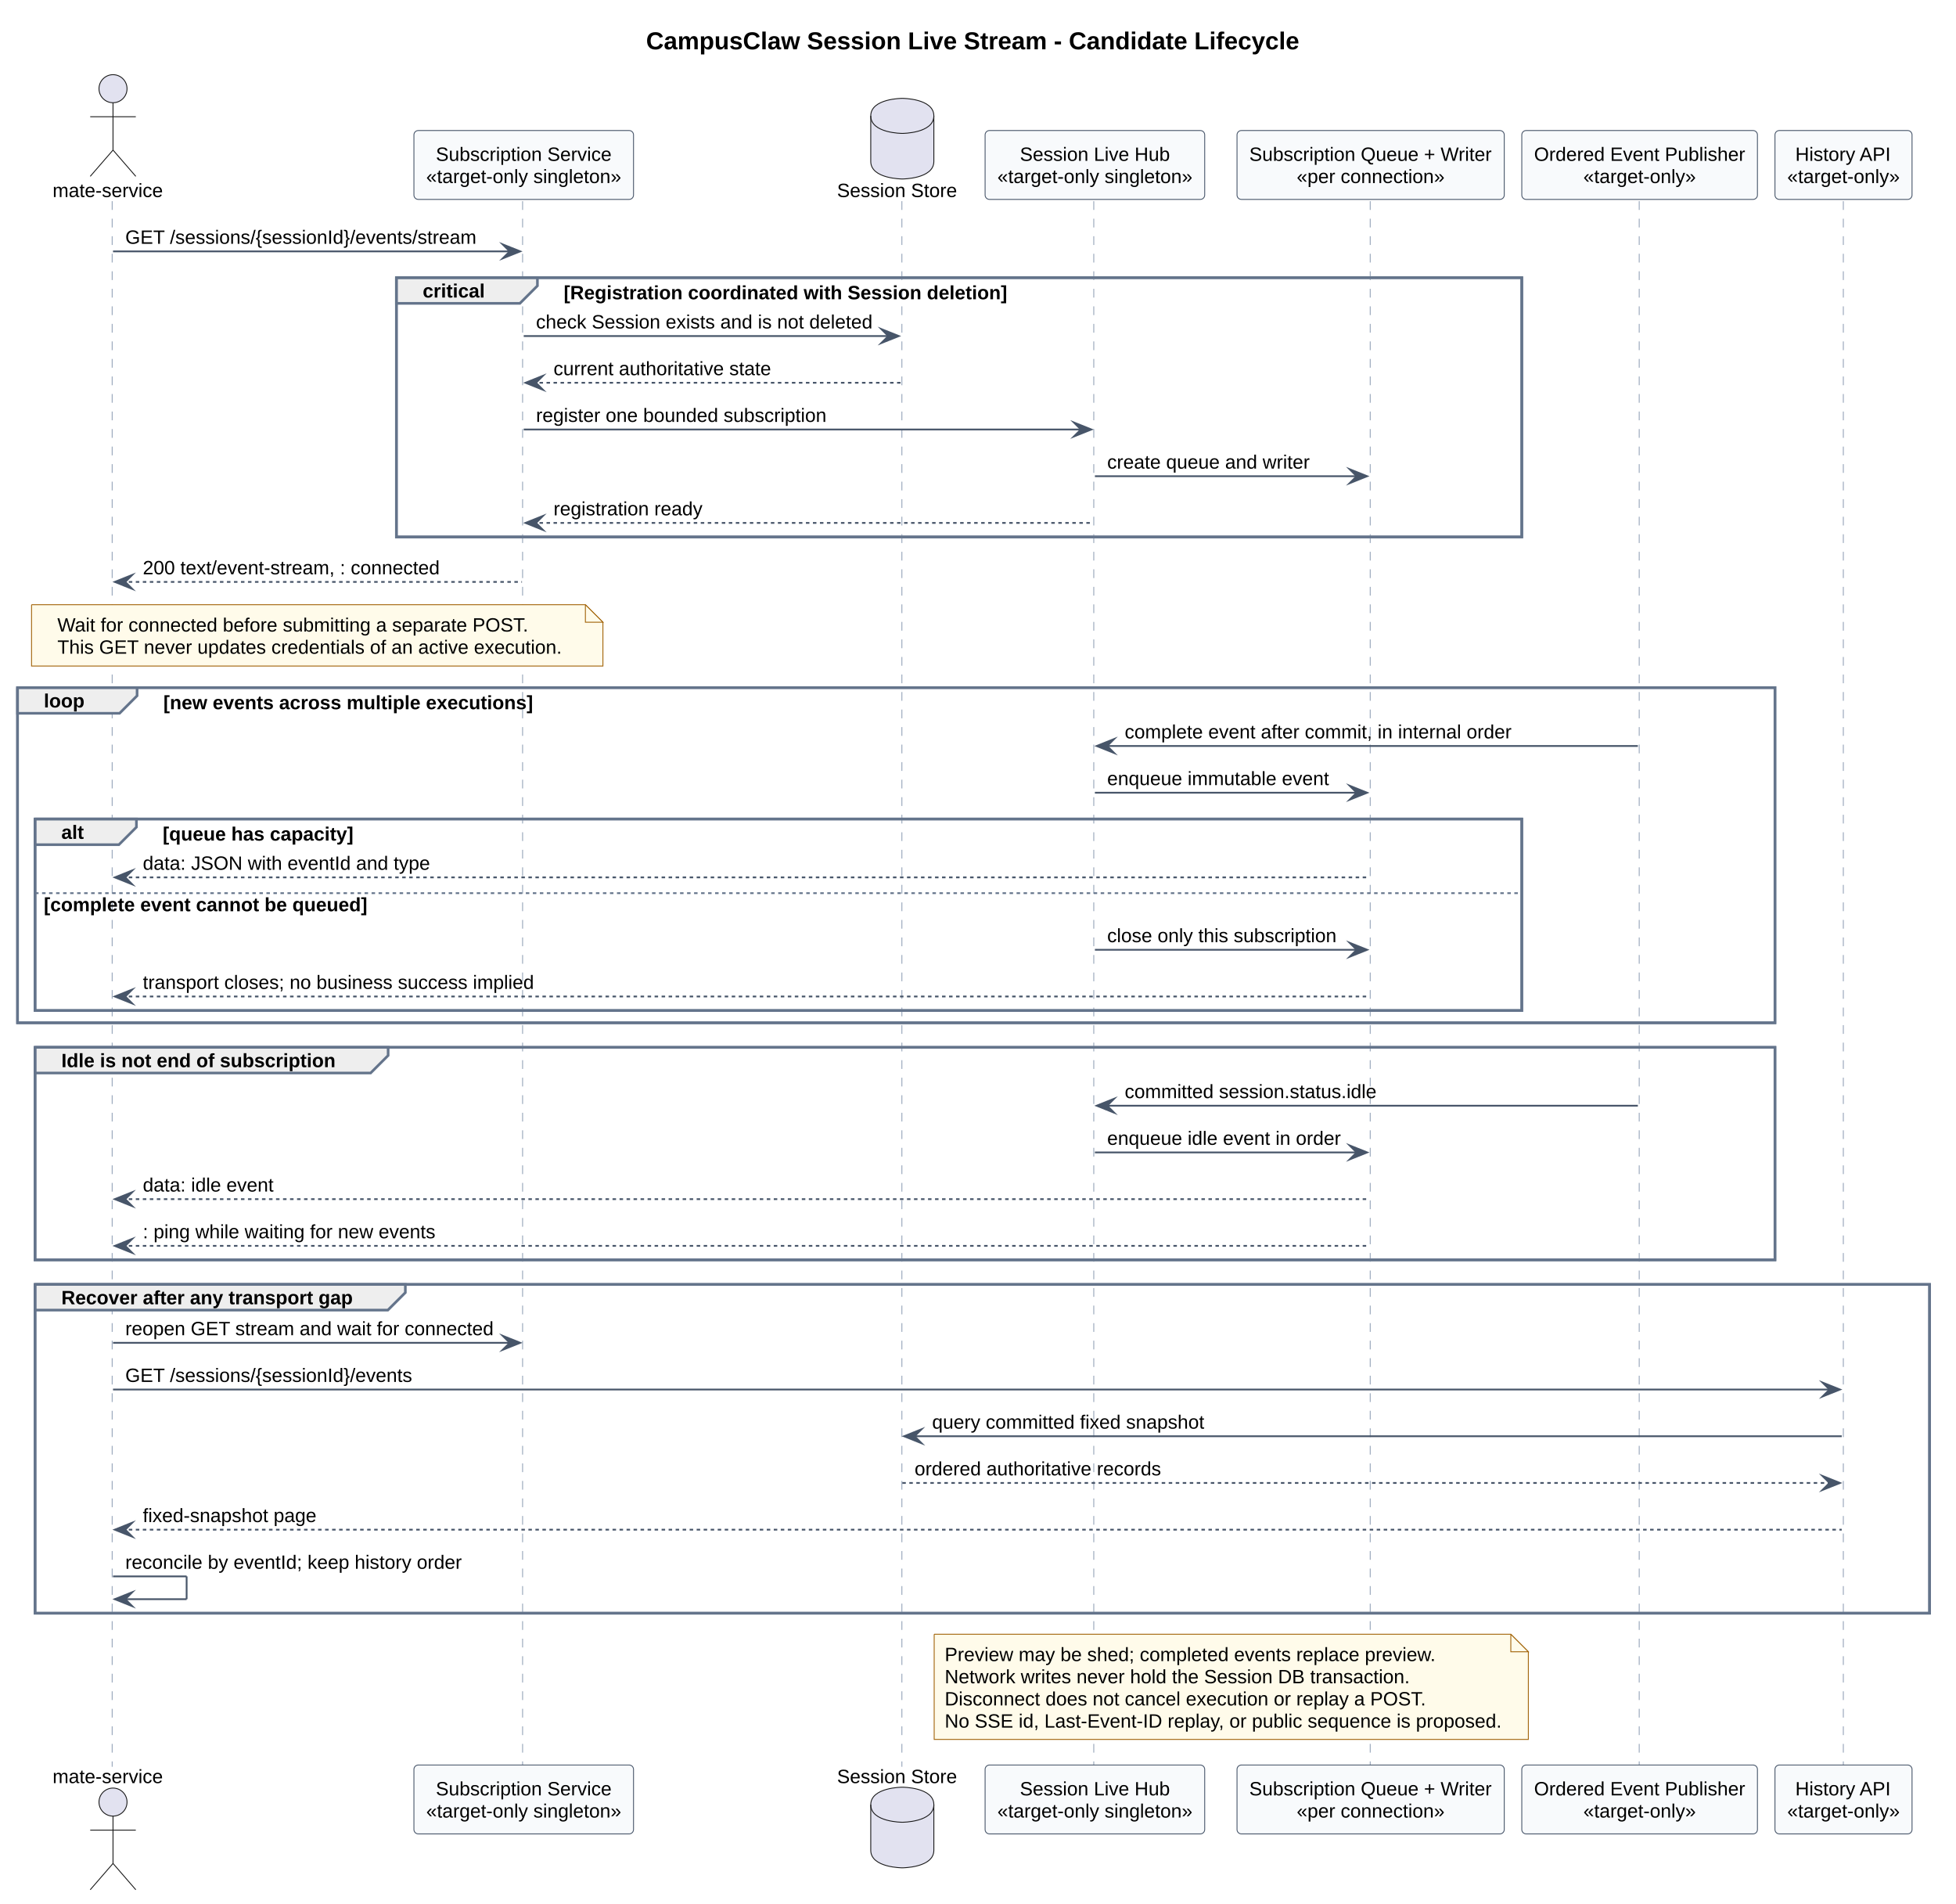
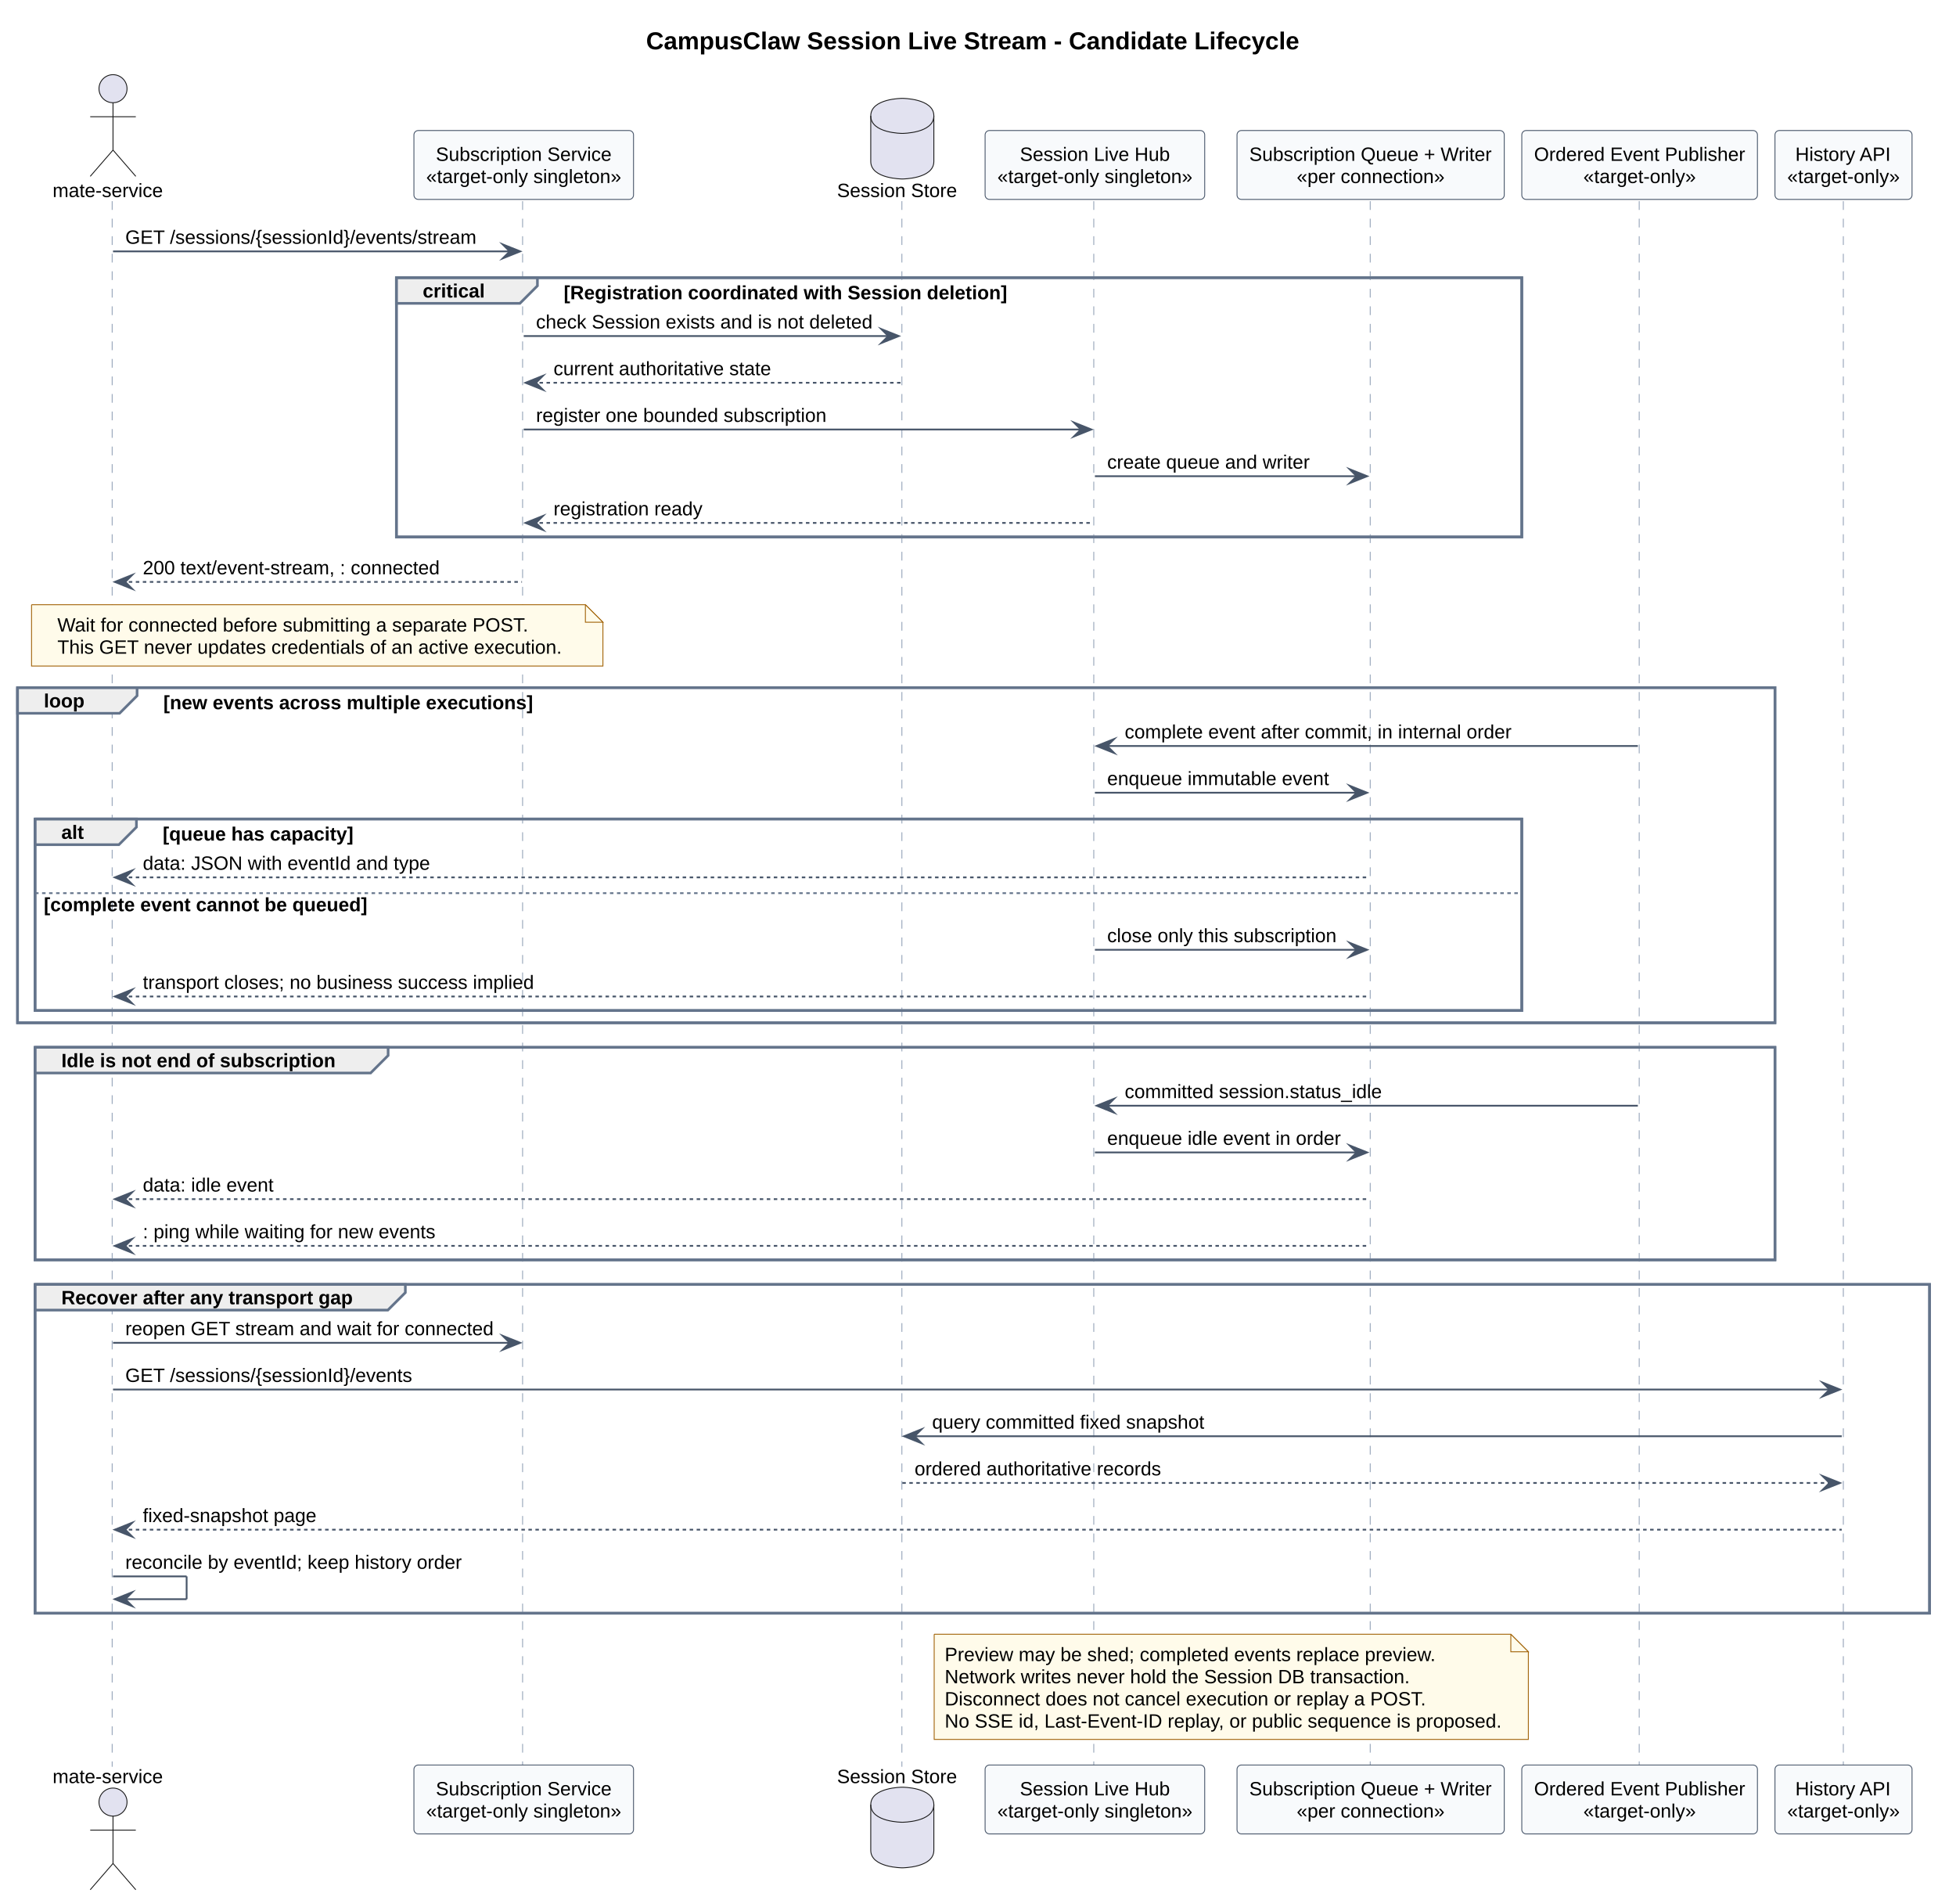
<svg xmlns="http://www.w3.org/2000/svg" contentStyleType="text/css" data-diagram-type="SEQUENCE" height="1086px" preserveAspectRatio="none" style="width:1116px;height:1086px;background:#FFFFFF;" version="1.1" viewBox="0 0 1116 1086" width="1116px" zoomAndPan="magnify">
  <defs />
  <g>
    <g class="title" data-source-line="283">
      <text fill="#000000" font-family="Arial" font-size="14" font-weight="700" lengthAdjust="spacing" textLength="372.682" x="368.618" y="28.132">CampusClaw Session Live Stream - Candidate Lifecycle</text>
    </g>
    <rect fill="none" height="147.894" style="stroke:#64748B;stroke-width:1.5;" width="642.096" x="226.165" y="158.397" />
    <rect fill="none" height="191.191" style="stroke:#64748B;stroke-width:1.5;" width="1002.713" x="10" y="392.237" />
    <rect fill="none" height="109.245" style="stroke:#64748B;stroke-width:1.5;" width="848.26" x="20" y="467.184" />
    <rect fill="none" height="121.245" style="stroke:#64748B;stroke-width:1.5;" width="992.713" x="20" y="597.428" />
    <rect fill="none" height="187.542" style="stroke:#64748B;stroke-width:1.5;" width="1080.919" x="20" y="732.673" />
-     <g class="participant-lifeline" data-entity-uid="part1" data-qualified-name="Client" data-source-line="314" id="part1-lifeline">
+     <g class="participant-lifeline" data-entity-uid="part1" data-qualified-name="Client" data-source-line="316" id="part1-lifeline">
      <g>
        <rect fill="#000000" fill-opacity="0" height="893.063" width="8" x="60.48" y="114.748" />
        <line style="stroke:#94A3B8;stroke-width:0.5;stroke-dasharray:5,5;" x1="64" x2="64" y1="114.748" y2="1007.811" />
      </g>
    </g>
-     <g class="participant-lifeline" data-entity-uid="part2" data-qualified-name="Service" data-source-line="315" id="part2-lifeline">
+     <g class="participant-lifeline" data-entity-uid="part2" data-qualified-name="Service" data-source-line="317" id="part2-lifeline">
      <g>
        <rect fill="#000000" fill-opacity="0" height="893.063" width="8" x="294.812" y="114.748" />
        <line style="stroke:#94A3B8;stroke-width:0.5;stroke-dasharray:5,5;" x1="298.165" x2="298.165" y1="114.748" y2="1007.811" />
      </g>
    </g>
-     <g class="participant-lifeline" data-entity-uid="part3" data-qualified-name="Store" data-source-line="316" id="part3-lifeline">
+     <g class="participant-lifeline" data-entity-uid="part3" data-qualified-name="Store" data-source-line="318" id="part3-lifeline">
      <g>
        <rect fill="#000000" fill-opacity="0" height="893.063" width="8" x="510.812" y="114.748" />
        <line style="stroke:#94A3B8;stroke-width:0.5;stroke-dasharray:5,5;" x1="514.572" x2="514.572" y1="114.748" y2="1007.811" />
      </g>
    </g>
-     <g class="participant-lifeline" data-entity-uid="part4" data-qualified-name="Hub" data-source-line="317" id="part4-lifeline">
+     <g class="participant-lifeline" data-entity-uid="part4" data-qualified-name="Hub" data-source-line="319" id="part4-lifeline">
      <g>
        <rect fill="#000000" fill-opacity="0" height="893.063" width="8" x="620.7" y="114.748" />
        <line style="stroke:#94A3B8;stroke-width:0.5;stroke-dasharray:5,5;" x1="624.053" x2="624.053" y1="114.748" y2="1007.811" />
      </g>
    </g>
-     <g class="participant-lifeline" data-entity-uid="part5" data-qualified-name="Connection" data-source-line="318" id="part5-lifeline">
+     <g class="participant-lifeline" data-entity-uid="part5" data-qualified-name="Connection" data-source-line="320" id="part5-lifeline">
      <g>
        <rect fill="#000000" fill-opacity="0" height="893.063" width="8" x="778.022" y="114.748" />
        <line style="stroke:#94A3B8;stroke-width:0.5;stroke-dasharray:5,5;" x1="781.783" x2="781.783" y1="114.748" y2="1007.811" />
      </g>
    </g>
-     <g class="participant-lifeline" data-entity-uid="part6" data-qualified-name="Publisher" data-source-line="319" id="part6-lifeline">
+     <g class="participant-lifeline" data-entity-uid="part6" data-qualified-name="Publisher" data-source-line="321" id="part6-lifeline">
      <g>
        <rect fill="#000000" fill-opacity="0" height="893.063" width="8" x="931.487" y="114.748" />
        <line style="stroke:#94A3B8;stroke-width:0.5;stroke-dasharray:5,5;" x1="935.26" x2="935.26" y1="114.748" y2="1007.811" />
      </g>
    </g>
-     <g class="participant-lifeline" data-entity-uid="part7" data-qualified-name="History" data-source-line="320" id="part7-lifeline">
+     <g class="participant-lifeline" data-entity-uid="part7" data-qualified-name="History" data-source-line="322" id="part7-lifeline">
      <g>
        <rect fill="#000000" fill-opacity="0" height="893.063" width="8" x="1047.816" y="114.748" />
        <line style="stroke:#94A3B8;stroke-width:0.5;stroke-dasharray:5,5;" x1="1051.713" x2="1051.713" y1="114.748" y2="1007.811" />
      </g>
    </g>
-     <g class="participant participant-head" data-entity-uid="part1" data-qualified-name="Client" data-source-line="314" id="part1-head">
+     <g class="participant participant-head" data-entity-uid="part1" data-qualified-name="Client" data-source-line="316" id="part1-head">
      <text fill="#000000" font-family="Arial" font-size="11" lengthAdjust="spacing" textLength="62.96" x="30" y="112.416">mate-service</text>
      <ellipse cx="64.48" cy="50.599" fill="#E2E2F0" rx="8" ry="8" style="stroke:#181818;stroke-width:0.5;" />
      <path d="M64.48,58.599 L64.48,85.599 M51.48,66.599 L77.48,66.599 M64.48,85.599 L51.48,100.599 M64.48,85.599 L77.48,100.599" fill="none" style="stroke:#181818;stroke-width:0.5;" />
    </g>
-     <g class="participant participant-tail" data-entity-uid="part1" data-qualified-name="Client" data-source-line="314" id="part1-tail">
+     <g class="participant participant-tail" data-entity-uid="part1" data-qualified-name="Client" data-source-line="316" id="part1-tail">
      <text fill="#000000" font-family="Arial" font-size="11" lengthAdjust="spacing" textLength="62.96" x="30" y="1017.129">mate-service</text>
      <ellipse cx="64.48" cy="1027.96" fill="#E2E2F0" rx="8" ry="8" style="stroke:#181818;stroke-width:0.5;" />
      <path d="M64.48,1035.96 L64.48,1062.96 M51.48,1043.96 L77.48,1043.96 M64.48,1062.96 L51.48,1077.96 M64.48,1062.96 L77.48,1077.96" fill="none" style="stroke:#181818;stroke-width:0.5;" />
    </g>
-     <g class="participant participant-head" data-entity-uid="part2" data-qualified-name="Service" data-source-line="315" id="part2-head">
+     <g class="participant participant-head" data-entity-uid="part2" data-qualified-name="Service" data-source-line="317" id="part2-head">
      <rect fill="#F8FAFC" height="39.298" rx="2.5" ry="2.5" style="stroke:#475569;stroke-width:0.5;" width="125.294" x="236.165" y="74.45" />
      <text fill="#000000" font-family="Arial" font-size="11" lengthAdjust="spacing" textLength="100.268" x="248.678" y="91.768">Subscription Service</text>
      <text fill="#000000" font-family="Arial" font-size="11" lengthAdjust="spacing" textLength="111.294" x="243.165" y="104.416">«target-only singleton»</text>
    </g>
-     <g class="participant participant-tail" data-entity-uid="part2" data-qualified-name="Service" data-source-line="315" id="part2-tail">
+     <g class="participant participant-tail" data-entity-uid="part2" data-qualified-name="Service" data-source-line="317" id="part2-tail">
      <rect fill="#F8FAFC" height="39.298" rx="2.5" ry="2.5" style="stroke:#475569;stroke-width:0.5;" width="125.294" x="236.165" y="1006.811" />
      <text fill="#000000" font-family="Arial" font-size="11" lengthAdjust="spacing" textLength="100.268" x="248.678" y="1024.129">Subscription Service</text>
      <text fill="#000000" font-family="Arial" font-size="11" lengthAdjust="spacing" textLength="111.294" x="243.165" y="1036.778">«target-only singleton»</text>
    </g>
-     <g class="participant participant-head" data-entity-uid="part3" data-qualified-name="Store" data-source-line="316" id="part3-head">
+     <g class="participant participant-head" data-entity-uid="part3" data-qualified-name="Store" data-source-line="318" id="part3-head">
      <text fill="#000000" font-family="Arial" font-size="11" lengthAdjust="spacing" textLength="68.481" x="477.572" y="112.416">Session Store</text>
      <path d="M496.812,66.099 C496.812,56.099 514.812,56.099 514.812,56.099 C514.812,56.099 532.812,56.099 532.812,66.099 L532.812,92.099 C532.812,102.099 514.812,102.099 514.812,102.099 C514.812,102.099 496.812,102.099 496.812,92.099 L496.812,66.099" fill="#E2E2F0" style="stroke:#181818;stroke-width:0.5;" />
      <path d="M496.812,66.099 C496.812,76.099 514.812,76.099 514.812,76.099 C514.812,76.099 532.812,76.099 532.812,66.099" fill="none" style="stroke:#181818;stroke-width:0.5;" />
    </g>
-     <g class="participant participant-tail" data-entity-uid="part3" data-qualified-name="Store" data-source-line="316" id="part3-tail">
+     <g class="participant participant-tail" data-entity-uid="part3" data-qualified-name="Store" data-source-line="318" id="part3-tail">
      <text fill="#000000" font-family="Arial" font-size="11" lengthAdjust="spacing" textLength="68.481" x="477.572" y="1017.129">Session Store</text>
      <path d="M496.812,1029.46 C496.812,1019.46 514.812,1019.46 514.812,1019.46 C514.812,1019.46 532.812,1019.46 532.812,1029.46 L532.812,1055.46 C532.812,1065.46 514.812,1065.46 514.812,1065.46 C514.812,1065.46 496.812,1065.46 496.812,1055.46 L496.812,1029.46" fill="#E2E2F0" style="stroke:#181818;stroke-width:0.5;" />
      <path d="M496.812,1029.46 C496.812,1039.46 514.812,1039.46 514.812,1039.46 C514.812,1039.46 532.812,1039.46 532.812,1029.46" fill="none" style="stroke:#181818;stroke-width:0.5;" />
    </g>
-     <g class="participant participant-head" data-entity-uid="part4" data-qualified-name="Hub" data-source-line="317" id="part4-head">
+     <g class="participant participant-head" data-entity-uid="part4" data-qualified-name="Hub" data-source-line="319" id="part4-head">
      <rect fill="#F8FAFC" height="39.298" rx="2.5" ry="2.5" style="stroke:#475569;stroke-width:0.5;" width="125.294" x="562.053" y="74.45" />
      <text fill="#000000" font-family="Arial" font-size="11" lengthAdjust="spacing" textLength="85.605" x="581.898" y="91.768">Session Live Hub</text>
      <text fill="#000000" font-family="Arial" font-size="11" lengthAdjust="spacing" textLength="111.294" x="569.053" y="104.416">«target-only singleton»</text>
    </g>
-     <g class="participant participant-tail" data-entity-uid="part4" data-qualified-name="Hub" data-source-line="317" id="part4-tail">
+     <g class="participant participant-tail" data-entity-uid="part4" data-qualified-name="Hub" data-source-line="319" id="part4-tail">
      <rect fill="#F8FAFC" height="39.298" rx="2.5" ry="2.5" style="stroke:#475569;stroke-width:0.5;" width="125.294" x="562.053" y="1006.811" />
      <text fill="#000000" font-family="Arial" font-size="11" lengthAdjust="spacing" textLength="85.605" x="581.898" y="1024.129">Session Live Hub</text>
      <text fill="#000000" font-family="Arial" font-size="11" lengthAdjust="spacing" textLength="111.294" x="569.053" y="1036.778">«target-only singleton»</text>
    </g>
-     <g class="participant participant-head" data-entity-uid="part5" data-qualified-name="Connection" data-source-line="318" id="part5-head">
+     <g class="participant participant-head" data-entity-uid="part5" data-qualified-name="Connection" data-source-line="320" id="part5-head">
      <rect fill="#F8FAFC" height="39.298" rx="2.5" ry="2.5" style="stroke:#475569;stroke-width:0.5;" width="152.477" x="705.783" y="74.45" />
      <text fill="#000000" font-family="Arial" font-size="11" lengthAdjust="spacing" textLength="138.477" x="712.783" y="91.768">Subscription Queue + Writer</text>
      <text fill="#000000" font-family="Arial" font-size="11" lengthAdjust="spacing" textLength="84.396" x="739.824" y="104.416">«per connection»</text>
    </g>
-     <g class="participant participant-tail" data-entity-uid="part5" data-qualified-name="Connection" data-source-line="318" id="part5-tail">
+     <g class="participant participant-tail" data-entity-uid="part5" data-qualified-name="Connection" data-source-line="320" id="part5-tail">
      <rect fill="#F8FAFC" height="39.298" rx="2.5" ry="2.5" style="stroke:#475569;stroke-width:0.5;" width="152.477" x="705.783" y="1006.811" />
      <text fill="#000000" font-family="Arial" font-size="11" lengthAdjust="spacing" textLength="138.477" x="712.783" y="1024.129">Subscription Queue + Writer</text>
      <text fill="#000000" font-family="Arial" font-size="11" lengthAdjust="spacing" textLength="84.396" x="739.824" y="1036.778">«per connection»</text>
    </g>
-     <g class="participant participant-head" data-entity-uid="part6" data-qualified-name="Publisher" data-source-line="319" id="part6-head">
+     <g class="participant participant-head" data-entity-uid="part6" data-qualified-name="Publisher" data-source-line="321" id="part6-head">
      <rect fill="#F8FAFC" height="39.298" rx="2.5" ry="2.5" style="stroke:#475569;stroke-width:0.5;" width="134.452" x="868.26" y="74.45" />
      <text fill="#000000" font-family="Arial" font-size="11" lengthAdjust="spacing" textLength="120.452" x="875.26" y="91.768">Ordered Event Publisher</text>
      <text fill="#000000" font-family="Arial" font-size="11" lengthAdjust="spacing" textLength="64.206" x="903.384" y="104.416">«target-only»</text>
    </g>
-     <g class="participant participant-tail" data-entity-uid="part6" data-qualified-name="Publisher" data-source-line="319" id="part6-tail">
+     <g class="participant participant-tail" data-entity-uid="part6" data-qualified-name="Publisher" data-source-line="321" id="part6-tail">
      <rect fill="#F8FAFC" height="39.298" rx="2.5" ry="2.5" style="stroke:#475569;stroke-width:0.5;" width="134.452" x="868.26" y="1006.811" />
      <text fill="#000000" font-family="Arial" font-size="11" lengthAdjust="spacing" textLength="120.452" x="875.26" y="1024.129">Ordered Event Publisher</text>
      <text fill="#000000" font-family="Arial" font-size="11" lengthAdjust="spacing" textLength="64.206" x="903.384" y="1036.778">«target-only»</text>
    </g>
-     <g class="participant participant-head" data-entity-uid="part7" data-qualified-name="History" data-source-line="320" id="part7-head">
+     <g class="participant participant-head" data-entity-uid="part7" data-qualified-name="History" data-source-line="322" id="part7-head">
      <rect fill="#F8FAFC" height="39.298" rx="2.5" ry="2.5" style="stroke:#475569;stroke-width:0.5;" width="78.206" x="1012.713" y="74.45" />
      <text fill="#000000" font-family="Arial" font-size="11" lengthAdjust="spacing" textLength="55.011" x="1024.31" y="91.768">History API</text>
      <text fill="#000000" font-family="Arial" font-size="11" lengthAdjust="spacing" textLength="64.206" x="1019.713" y="104.416">«target-only»</text>
    </g>
-     <g class="participant participant-tail" data-entity-uid="part7" data-qualified-name="History" data-source-line="320" id="part7-tail">
+     <g class="participant participant-tail" data-entity-uid="part7" data-qualified-name="History" data-source-line="322" id="part7-tail">
      <rect fill="#F8FAFC" height="39.298" rx="2.5" ry="2.5" style="stroke:#475569;stroke-width:0.5;" width="78.206" x="1012.713" y="1006.811" />
      <text fill="#000000" font-family="Arial" font-size="11" lengthAdjust="spacing" textLength="55.011" x="1024.31" y="1024.129">History API</text>
      <text fill="#000000" font-family="Arial" font-size="11" lengthAdjust="spacing" textLength="64.206" x="1019.713" y="1036.778">«target-only»</text>
    </g>
-     <g class="message" data-entity-1="part1" data-entity-2="part2" data-source-line="322" id="msg1">
+     <g class="message" data-entity-1="part1" data-entity-2="part2" data-source-line="324" id="msg1">
      <polygon fill="#475569" points="286.812,139.397,296.812,143.397,286.812,147.397,290.812,143.397" style="stroke:#475569;stroke-width:1;stroke-linejoin:miter;stroke-miterlimit:10;" />
      <line style="stroke:#475569;stroke-width:1;" x1="64.48" x2="292.812" y1="143.397" y2="143.397" />
      <text fill="#000000" font-family="Arial" font-size="11" lengthAdjust="spacing" textLength="200.535" x="71.48" y="139.065">GET /sessions/{sessionId}/events/stream</text>
    </g>
    <path d="M226.165,158.397 L306.63,158.397 L306.63,163.045 L296.63,173.045 L226.165,173.045 L226.165,158.397" fill="#EEEEEE" style="stroke:#64748B;stroke-width:1.5;" />
    <rect fill="none" height="147.894" style="stroke:#64748B;stroke-width:1.5;" width="642.096" x="226.165" y="158.397" />
    <text fill="#000000" font-family="Arial" font-size="11" font-weight="700" lengthAdjust="spacing" textLength="35.465" x="241.165" y="169.714">critical</text>
    <text fill="#000000" font-family="Arial" font-size="11" font-weight="700" lengthAdjust="spacing" textLength="253.022" x="321.63" y="170.714">[Registration coordinated with Session deletion]</text>
-     <g class="message" data-entity-1="part2" data-entity-2="part3" data-source-line="324" id="msg2">
+     <g class="message" data-entity-1="part2" data-entity-2="part3" data-source-line="326" id="msg2">
      <polygon fill="#475569" points="502.812,187.694,512.812,191.694,502.812,195.694,506.812,191.694" style="stroke:#475569;stroke-width:1;stroke-linejoin:miter;stroke-miterlimit:10;" />
      <line style="stroke:#475569;stroke-width:1;" x1="298.812" x2="508.812" y1="191.694" y2="191.694" />
      <text fill="#000000" font-family="Arial" font-size="11" lengthAdjust="spacing" textLength="192" x="305.812" y="187.363">check Session exists and is not deleted</text>
    </g>
-     <g class="message" data-entity-1="part3" data-entity-2="part2" data-source-line="325" id="msg3">
+     <g class="message" data-entity-1="part3" data-entity-2="part2" data-source-line="327" id="msg3">
      <polygon fill="#475569" points="309.812,214.343,299.812,218.343,309.812,222.343,305.812,218.343" style="stroke:#475569;stroke-width:1;stroke-linejoin:miter;stroke-miterlimit:10;" />
      <line style="stroke:#475569;stroke-width:1;stroke-dasharray:2,2;" x1="303.812" x2="513.812" y1="218.343" y2="218.343" />
      <text fill="#000000" font-family="Arial" font-size="11" lengthAdjust="spacing" textLength="124.121" x="315.812" y="214.012">current authoritative state</text>
    </g>
-     <g class="message" data-entity-1="part2" data-entity-2="part4" data-source-line="326" id="msg4">
+     <g class="message" data-entity-1="part2" data-entity-2="part4" data-source-line="328" id="msg4">
      <polygon fill="#475569" points="612.7,240.992,622.7,244.992,612.7,248.992,616.7,244.992" style="stroke:#475569;stroke-width:1;stroke-linejoin:miter;stroke-miterlimit:10;" />
      <line style="stroke:#475569;stroke-width:1;" x1="298.812" x2="618.7" y1="244.992" y2="244.992" />
      <text fill="#000000" font-family="Arial" font-size="11" lengthAdjust="spacing" textLength="165.72" x="305.812" y="240.661">register one bounded subscription</text>
    </g>
-     <g class="message" data-entity-1="part4" data-entity-2="part5" data-source-line="327" id="msg5">
+     <g class="message" data-entity-1="part4" data-entity-2="part5" data-source-line="329" id="msg5">
      <polygon fill="#475569" points="770.022,267.641,780.022,271.641,770.022,275.641,774.022,271.641" style="stroke:#475569;stroke-width:1;stroke-linejoin:miter;stroke-miterlimit:10;" />
      <line style="stroke:#475569;stroke-width:1;" x1="624.7" x2="776.022" y1="271.641" y2="271.641" />
      <text fill="#000000" font-family="Arial" font-size="11" lengthAdjust="spacing" textLength="115.57" x="631.7" y="267.31">create queue and writer</text>
    </g>
-     <g class="message" data-entity-1="part4" data-entity-2="part2" data-source-line="328" id="msg6">
+     <g class="message" data-entity-1="part4" data-entity-2="part2" data-source-line="330" id="msg6">
      <polygon fill="#475569" points="309.812,294.29,299.812,298.29,309.812,302.29,305.812,298.29" style="stroke:#475569;stroke-width:1;stroke-linejoin:miter;stroke-miterlimit:10;" />
      <line style="stroke:#475569;stroke-width:1;stroke-dasharray:2,2;" x1="303.812" x2="623.7" y1="298.29" y2="298.29" />
      <text fill="#000000" font-family="Arial" font-size="11" lengthAdjust="spacing" textLength="84.987" x="315.812" y="293.959">registration ready</text>
    </g>
-     <g class="message" data-entity-1="part2" data-entity-2="part1" data-source-line="330" id="msg7">
+     <g class="message" data-entity-1="part2" data-entity-2="part1" data-source-line="332" id="msg7">
      <polygon fill="#475569" points="75.48,327.939,65.48,331.939,75.48,335.939,71.48,331.939" style="stroke:#475569;stroke-width:1;stroke-linejoin:miter;stroke-miterlimit:10;" />
      <line style="stroke:#475569;stroke-width:1;stroke-dasharray:2,2;" x1="69.48" x2="297.812" y1="331.939" y2="331.939" />
      <text fill="#000000" font-family="Arial" font-size="11" lengthAdjust="spacing" textLength="169.372" x="81.48" y="327.608">200 text/event-stream, : connected</text>
    </g>
    <path d="M18,344.939 L18,379.939 L344,379.939 L344,354.939 L334,344.939 L18,344.939" fill="#FFFBEA" style="stroke:#A16207;stroke-width:0.5;" />
    <path d="M334,344.939 L334,354.939 L344,354.939 L334,344.939" fill="#FFFBEA" style="stroke:#A16207;stroke-width:0.5;" />
    <text fill="#000000" font-family="Arial" font-size="11" lengthAdjust="spacing" textLength="270.247" x="32.736" y="360.257">Wait for connected before submitting a separate POST.</text>
    <text fill="#000000" font-family="Arial" font-size="11" lengthAdjust="spacing" textLength="287.987" x="32.736" y="372.906">This GET never updates credentials of an active execution.</text>
    <path d="M10,392.237 L78.214,392.237 L78.214,396.886 L68.214,406.886 L10,406.886 L10,392.237" fill="#EEEEEE" style="stroke:#64748B;stroke-width:1.5;" />
    <rect fill="none" height="191.191" style="stroke:#64748B;stroke-width:1.5;" width="1002.713" x="10" y="392.237" />
    <text fill="#000000" font-family="Arial" font-size="11" font-weight="700" lengthAdjust="spacing" textLength="23.214" x="25" y="403.555">loop</text>
    <text fill="#000000" font-family="Arial" font-size="11" font-weight="700" lengthAdjust="spacing" textLength="210.901" x="93.214" y="404.555">[new events across multiple executions]</text>
-     <g class="message" data-entity-1="part6" data-entity-2="part4" data-source-line="337" id="msg8">
+     <g class="message" data-entity-1="part6" data-entity-2="part4" data-source-line="339" id="msg8">
      <polygon fill="#475569" points="635.7,421.535,625.7,425.535,635.7,429.535,631.7,425.535" style="stroke:#475569;stroke-width:1;stroke-linejoin:miter;stroke-miterlimit:10;" />
      <line style="stroke:#475569;stroke-width:1;" x1="629.7" x2="934.487" y1="425.535" y2="425.535" />
      <text fill="#000000" font-family="Arial" font-size="11" lengthAdjust="spacing" textLength="220.709" x="641.7" y="421.204">complete event after commit, in internal order</text>
    </g>
-     <g class="message" data-entity-1="part4" data-entity-2="part5" data-source-line="338" id="msg9">
+     <g class="message" data-entity-1="part4" data-entity-2="part5" data-source-line="340" id="msg9">
      <polygon fill="#475569" points="770.022,448.184,780.022,452.184,770.022,456.184,774.022,452.184" style="stroke:#475569;stroke-width:1;stroke-linejoin:miter;stroke-miterlimit:10;" />
      <line style="stroke:#475569;stroke-width:1;" x1="624.7" x2="776.022" y1="452.184" y2="452.184" />
      <text fill="#000000" font-family="Arial" font-size="11" lengthAdjust="spacing" textLength="126.586" x="631.7" y="447.853">enqueue immutable event</text>
    </g>
    <path d="M20,467.184 L77.837,467.184 L77.837,471.832 L67.837,481.832 L20,481.832 L20,467.184" fill="#EEEEEE" style="stroke:#64748B;stroke-width:1.5;" />
    <rect fill="none" height="109.245" style="stroke:#64748B;stroke-width:1.5;" width="848.26" x="20" y="467.184" />
    <text fill="#000000" font-family="Arial" font-size="11" font-weight="700" lengthAdjust="spacing" textLength="12.837" x="35" y="478.502">alt</text>
    <text fill="#000000" font-family="Arial" font-size="11" font-weight="700" lengthAdjust="spacing" textLength="108.813" x="92.837" y="479.502">[queue has capacity]</text>
-     <g class="message" data-entity-1="part5" data-entity-2="part1" data-source-line="340" id="msg10">
+     <g class="message" data-entity-1="part5" data-entity-2="part1" data-source-line="342" id="msg10">
      <polygon fill="#475569" points="75.48,496.481,65.48,500.481,75.48,504.481,71.48,500.481" style="stroke:#475569;stroke-width:1;stroke-linejoin:miter;stroke-miterlimit:10;" />
      <line style="stroke:#475569;stroke-width:1;stroke-dasharray:2,2;" x1="69.48" x2="781.022" y1="500.481" y2="500.481" />
      <text fill="#000000" font-family="Arial" font-size="11" lengthAdjust="spacing" textLength="163.872" x="81.48" y="496.15">data: JSON with eventId and type</text>
    </g>
    <line style="stroke:#64748B;stroke-width:1;stroke-dasharray:2,2;" x1="20" x2="868.26" y1="509.481" y2="509.481" />
    <text fill="#000000" font-family="Arial" font-size="11" font-weight="700" lengthAdjust="spacing" textLength="184.583" x="25" y="519.799">[complete event cannot be queued]</text>
-     <g class="message" data-entity-1="part4" data-entity-2="part5" data-source-line="342" id="msg11">
+     <g class="message" data-entity-1="part4" data-entity-2="part5" data-source-line="344" id="msg11">
      <polygon fill="#475569" points="770.022,537.779,780.022,541.779,770.022,545.779,774.022,541.779" style="stroke:#475569;stroke-width:1;stroke-linejoin:miter;stroke-miterlimit:10;" />
      <line style="stroke:#475569;stroke-width:1;" x1="624.7" x2="776.022" y1="541.779" y2="541.779" />
      <text fill="#000000" font-family="Arial" font-size="11" lengthAdjust="spacing" textLength="130.84" x="631.7" y="537.448">close only this subscription</text>
    </g>
-     <g class="message" data-entity-1="part5" data-entity-2="part1" data-source-line="343" id="msg12">
+     <g class="message" data-entity-1="part5" data-entity-2="part1" data-source-line="345" id="msg12">
      <polygon fill="#475569" points="75.48,564.428,65.48,568.428,75.48,572.428,71.48,568.428" style="stroke:#475569;stroke-width:1;stroke-linejoin:miter;stroke-miterlimit:10;" />
      <line style="stroke:#475569;stroke-width:1;stroke-dasharray:2,2;" x1="69.48" x2="781.022" y1="568.428" y2="568.428" />
      <text fill="#000000" font-family="Arial" font-size="11" lengthAdjust="spacing" textLength="223.158" x="81.48" y="564.097">transport closes; no business success implied</text>
    </g>
    <path d="M20,597.428 L221.449,597.428 L221.449,602.077 L211.449,612.077 L20,612.077 L20,597.428" fill="#EEEEEE" style="stroke:#64748B;stroke-width:1.5;" />
    <rect fill="none" height="121.245" style="stroke:#64748B;stroke-width:1.5;" width="992.713" x="20" y="597.428" />
    <text fill="#000000" font-family="Arial" font-size="11" font-weight="700" lengthAdjust="spacing" textLength="156.449" x="35" y="608.746">Idle is not end of subscription</text>
-     <g class="message" data-entity-1="part6" data-entity-2="part4" data-source-line="348" id="msg13">
+     <g class="message" data-entity-1="part6" data-entity-2="part4" data-source-line="350" id="msg13">
      <polygon fill="#475569" points="635.7,626.726,625.7,630.726,635.7,634.726,631.7,630.726" style="stroke:#475569;stroke-width:1;stroke-linejoin:miter;stroke-miterlimit:10;" />
      <line style="stroke:#475569;stroke-width:1;" x1="629.7" x2="934.487" y1="630.726" y2="630.726" />
-       <text fill="#000000" font-family="Arial" font-size="11" lengthAdjust="spacing" textLength="143.671" x="641.7" y="626.395">committed session.status.idle</text>
-     </g>
-     <g class="message" data-entity-1="part4" data-entity-2="part5" data-source-line="349" id="msg14">
+       <text fill="#000000" font-family="Arial" font-size="11" lengthAdjust="spacing" textLength="146.733" x="641.7" y="626.395">committed session.status_idle</text>
+     </g>
+     <g class="message" data-entity-1="part4" data-entity-2="part5" data-source-line="351" id="msg14">
      <polygon fill="#475569" points="770.022,653.375,780.022,657.375,770.022,661.375,774.022,657.375" style="stroke:#475569;stroke-width:1;stroke-linejoin:miter;stroke-miterlimit:10;" />
      <line style="stroke:#475569;stroke-width:1;" x1="624.7" x2="776.022" y1="657.375" y2="657.375" />
      <text fill="#000000" font-family="Arial" font-size="11" lengthAdjust="spacing" textLength="133.321" x="631.7" y="653.044">enqueue idle event in order</text>
    </g>
-     <g class="message" data-entity-1="part5" data-entity-2="part1" data-source-line="350" id="msg15">
+     <g class="message" data-entity-1="part5" data-entity-2="part1" data-source-line="352" id="msg15">
      <polygon fill="#475569" points="75.48,680.024,65.48,684.024,75.48,688.024,71.48,684.024" style="stroke:#475569;stroke-width:1;stroke-linejoin:miter;stroke-miterlimit:10;" />
      <line style="stroke:#475569;stroke-width:1;stroke-dasharray:2,2;" x1="69.48" x2="781.022" y1="684.024" y2="684.024" />
      <text fill="#000000" font-family="Arial" font-size="11" lengthAdjust="spacing" textLength="74.61" x="81.48" y="679.693">data: idle event</text>
    </g>
-     <g class="message" data-entity-1="part5" data-entity-2="part1" data-source-line="351" id="msg16">
+     <g class="message" data-entity-1="part5" data-entity-2="part1" data-source-line="353" id="msg16">
      <polygon fill="#475569" points="75.48,706.673,65.48,710.673,75.48,714.673,71.48,710.673" style="stroke:#475569;stroke-width:1;stroke-linejoin:miter;stroke-miterlimit:10;" />
      <line style="stroke:#475569;stroke-width:1;stroke-dasharray:2,2;" x1="69.48" x2="781.022" y1="710.673" y2="710.673" />
      <text fill="#000000" font-family="Arial" font-size="11" lengthAdjust="spacing" textLength="166.923" x="81.48" y="706.342">: ping while waiting for new events</text>
    </g>
    <path d="M20,732.673 L231.273,732.673 L231.273,737.322 L221.273,747.322 L20,747.322 L20,732.673" fill="#EEEEEE" style="stroke:#64748B;stroke-width:1.5;" />
    <rect fill="none" height="187.542" style="stroke:#64748B;stroke-width:1.5;" width="1080.919" x="20" y="732.673" />
    <text fill="#000000" font-family="Arial" font-size="11" font-weight="700" lengthAdjust="spacing" textLength="166.273" x="35" y="743.991">Recover after any transport gap</text>
-     <g class="message" data-entity-1="part1" data-entity-2="part2" data-source-line="355" id="msg17">
+     <g class="message" data-entity-1="part1" data-entity-2="part2" data-source-line="357" id="msg17">
      <polygon fill="#475569" points="286.812,761.971,296.812,765.971,286.812,769.971,290.812,765.971" style="stroke:#475569;stroke-width:1;stroke-linejoin:miter;stroke-miterlimit:10;" />
      <line style="stroke:#475569;stroke-width:1;" x1="64.48" x2="292.812" y1="765.971" y2="765.971" />
      <text fill="#000000" font-family="Arial" font-size="11" lengthAdjust="spacing" textLength="210.332" x="71.48" y="761.64">reopen GET stream and wait for connected</text>
    </g>
-     <g class="message" data-entity-1="part1" data-entity-2="part7" data-source-line="356" id="msg18">
+     <g class="message" data-entity-1="part1" data-entity-2="part7" data-source-line="358" id="msg18">
      <polygon fill="#475569" points="1039.816,788.62,1049.816,792.62,1039.816,796.62,1043.816,792.62" style="stroke:#475569;stroke-width:1;stroke-linejoin:miter;stroke-miterlimit:10;" />
      <line style="stroke:#475569;stroke-width:1;" x1="64.48" x2="1045.816" y1="792.62" y2="792.62" />
      <text fill="#000000" font-family="Arial" font-size="11" lengthAdjust="spacing" textLength="163.861" x="71.48" y="788.289">GET /sessions/{sessionId}/events</text>
    </g>
-     <g class="message" data-entity-1="part7" data-entity-2="part3" data-source-line="357" id="msg19">
+     <g class="message" data-entity-1="part7" data-entity-2="part3" data-source-line="359" id="msg19">
      <polygon fill="#475569" points="525.812,815.269,515.812,819.269,525.812,823.269,521.812,819.269" style="stroke:#475569;stroke-width:1;stroke-linejoin:miter;stroke-miterlimit:10;" />
      <line style="stroke:#475569;stroke-width:1;" x1="519.812" x2="1050.816" y1="819.269" y2="819.269" />
      <text fill="#000000" font-family="Arial" font-size="11" lengthAdjust="spacing" textLength="155.3" x="531.812" y="814.938">query committed fixed snapshot</text>
    </g>
-     <g class="message" data-entity-1="part3" data-entity-2="part7" data-source-line="358" id="msg20">
+     <g class="message" data-entity-1="part3" data-entity-2="part7" data-source-line="360" id="msg20">
      <polygon fill="#475569" points="1039.816,841.918,1049.816,845.918,1039.816,849.918,1043.816,845.918" style="stroke:#475569;stroke-width:1;stroke-linejoin:miter;stroke-miterlimit:10;" />
      <line style="stroke:#475569;stroke-width:1;stroke-dasharray:2,2;" x1="514.812" x2="1045.816" y1="845.918" y2="845.918" />
      <text fill="#000000" font-family="Arial" font-size="11" lengthAdjust="spacing" textLength="140.631" x="521.812" y="841.586">ordered authoritative records</text>
    </g>
-     <g class="message" data-entity-1="part7" data-entity-2="part1" data-source-line="359" id="msg21">
+     <g class="message" data-entity-1="part7" data-entity-2="part1" data-source-line="361" id="msg21">
      <polygon fill="#475569" points="75.48,868.566,65.48,872.566,75.48,876.566,71.48,872.566" style="stroke:#475569;stroke-width:1;stroke-linejoin:miter;stroke-miterlimit:10;" />
      <line style="stroke:#475569;stroke-width:1;stroke-dasharray:2,2;" x1="69.48" x2="1050.816" y1="872.566" y2="872.566" />
      <text fill="#000000" font-family="Arial" font-size="11" lengthAdjust="spacing" textLength="99.07" x="81.48" y="868.235">fixed-snapshot page</text>
    </g>
-     <g class="message" data-entity-1="part1" data-entity-2="part1" data-source-line="360" id="msg22">
+     <g class="message" data-entity-1="part1" data-entity-2="part1" data-source-line="362" id="msg22">
      <line style="stroke:#475569;stroke-width:1;" x1="64.48" x2="106.48" y1="899.215" y2="899.215" />
      <line style="stroke:#475569;stroke-width:1;" x1="106.48" x2="106.48" y1="899.215" y2="912.215" />
      <line style="stroke:#475569;stroke-width:1;" x1="65.48" x2="106.48" y1="912.215" y2="912.215" />
      <polygon fill="#475569" points="75.48,908.215,65.48,912.215,75.48,916.215,71.48,912.215" style="stroke:#475569;stroke-width:1;stroke-linejoin:miter;stroke-miterlimit:10;" />
      <text fill="#000000" font-family="Arial" font-size="11" lengthAdjust="spacing" textLength="191.99" x="71.48" y="894.884">reconcile by eventId; keep history order</text>
    </g>
    <path d="M533,932.215 L533,992.215 L872,992.215 L872,942.215 L862,932.215 L533,932.215" fill="#FFFBEA" style="stroke:#A16207;stroke-width:0.5;" />
    <path d="M862,932.215 L862,942.215 L872,942.215 L862,932.215" fill="#FFFBEA" style="stroke:#A16207;stroke-width:0.5;" />
    <text fill="#000000" font-family="Arial" font-size="11" lengthAdjust="spacing" textLength="280.64" x="539" y="947.533">Preview may be shed; completed events replace preview.</text>
    <text fill="#000000" font-family="Arial" font-size="11" lengthAdjust="spacing" textLength="265.343" x="539" y="960.182">Network writes never hold the Session DB transaction.</text>
    <text fill="#000000" font-family="Arial" font-size="11" lengthAdjust="spacing" textLength="275.757" x="539" y="972.831">Disconnect does not cancel execution or replay a POST.</text>
    <text fill="#000000" font-family="Arial" font-size="11" lengthAdjust="spacing" textLength="318.554" x="539" y="985.48">No SSE id, Last-Event-ID replay, or public sequence is proposed.</text>
  </g>
</svg>
